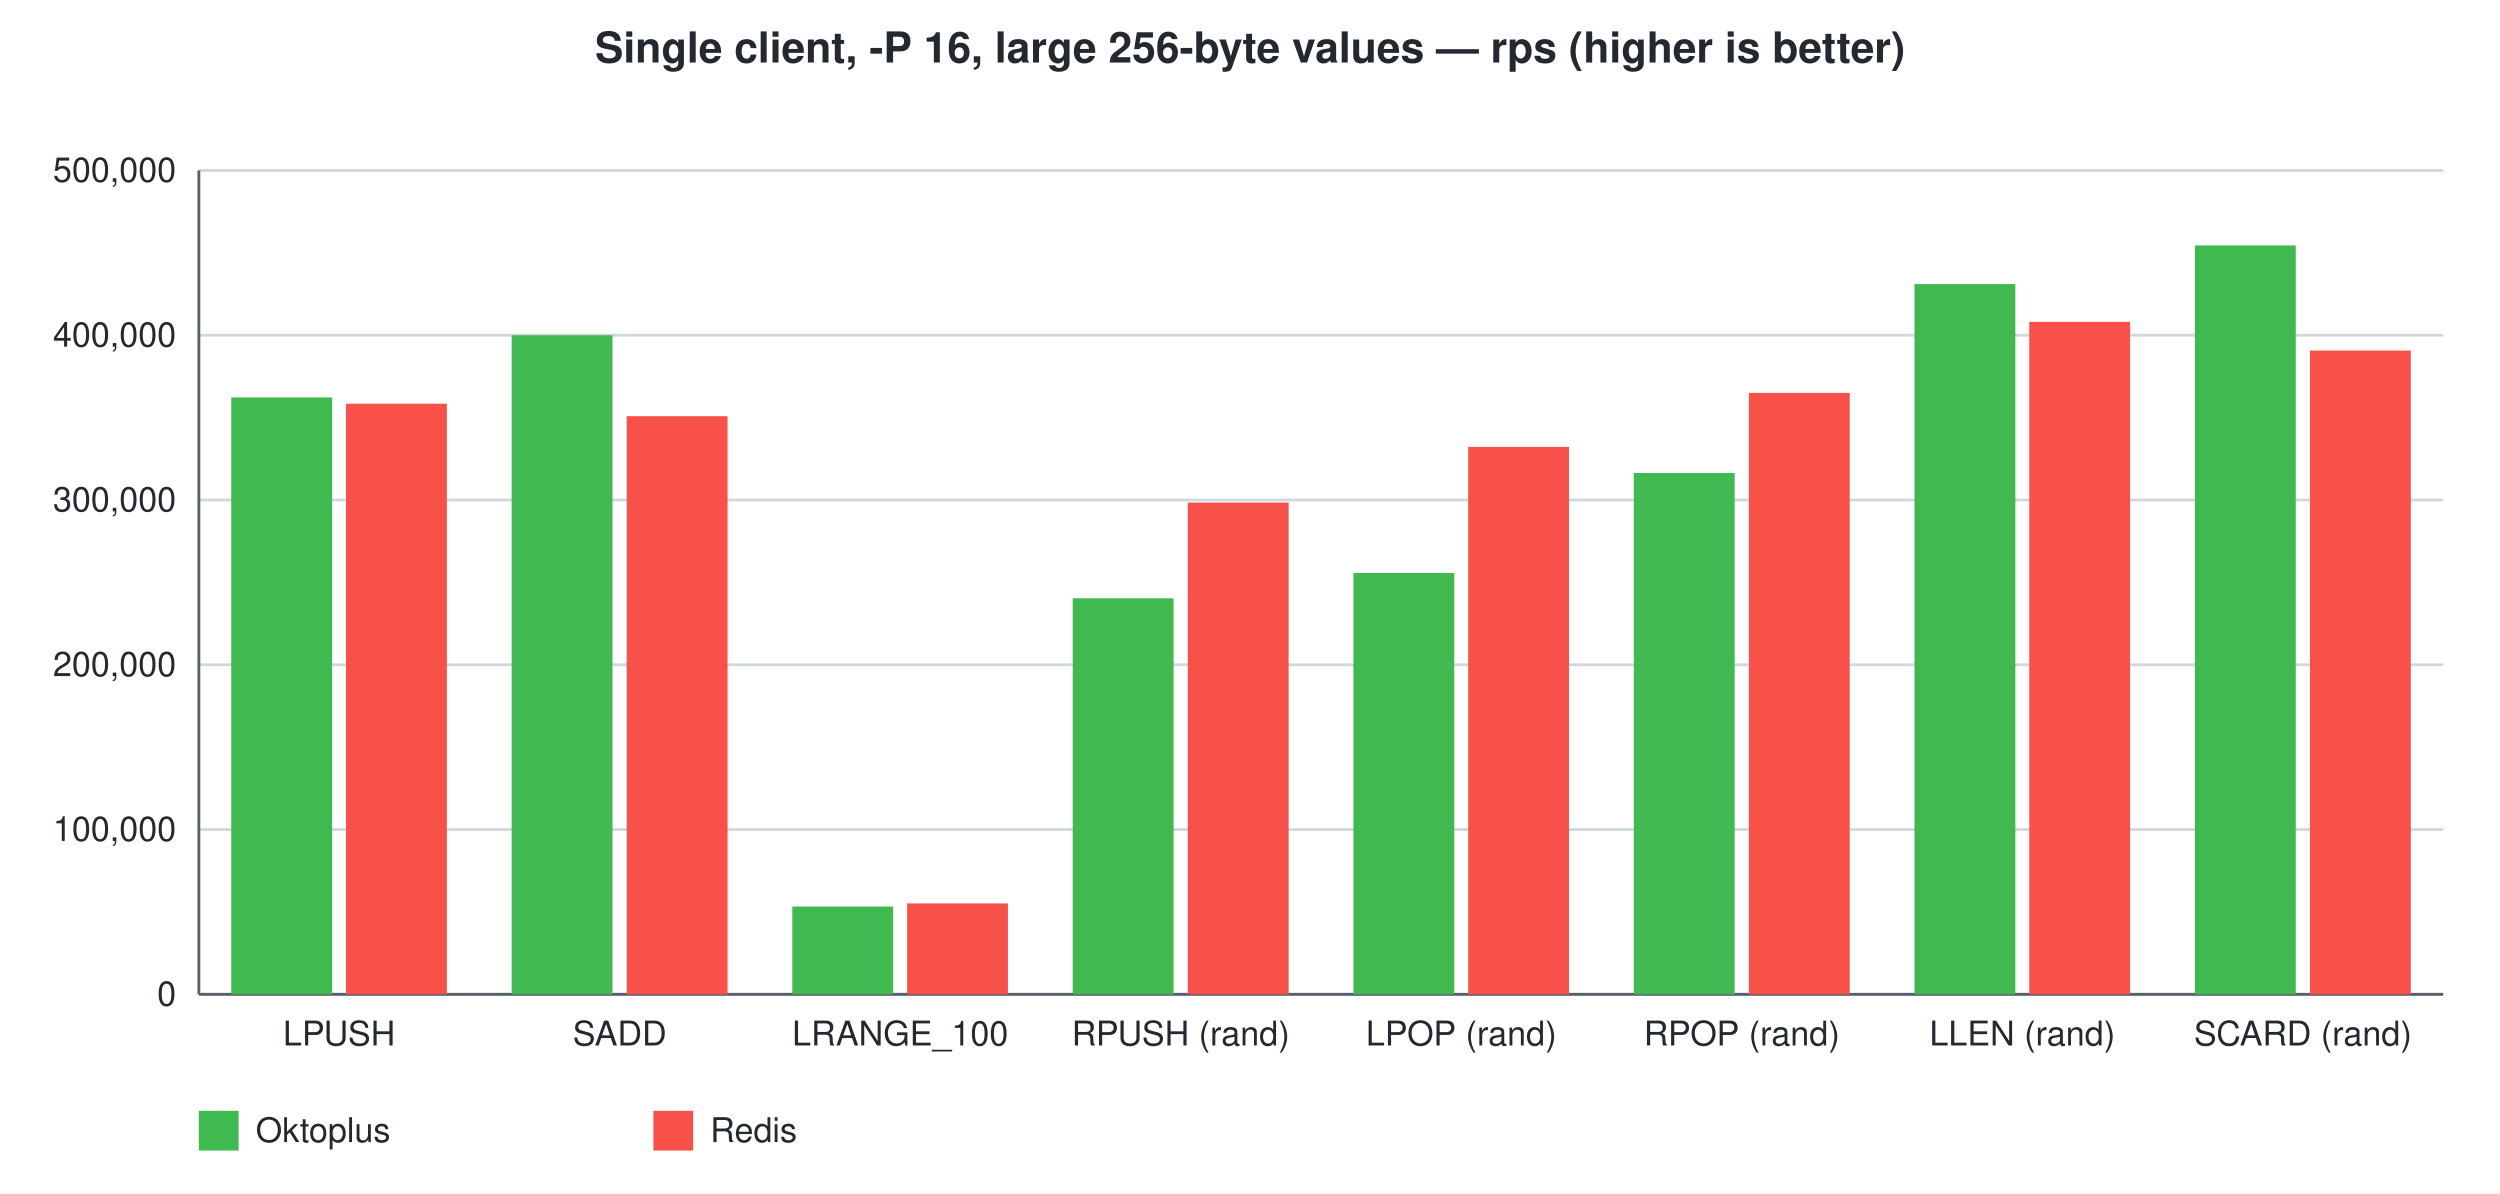
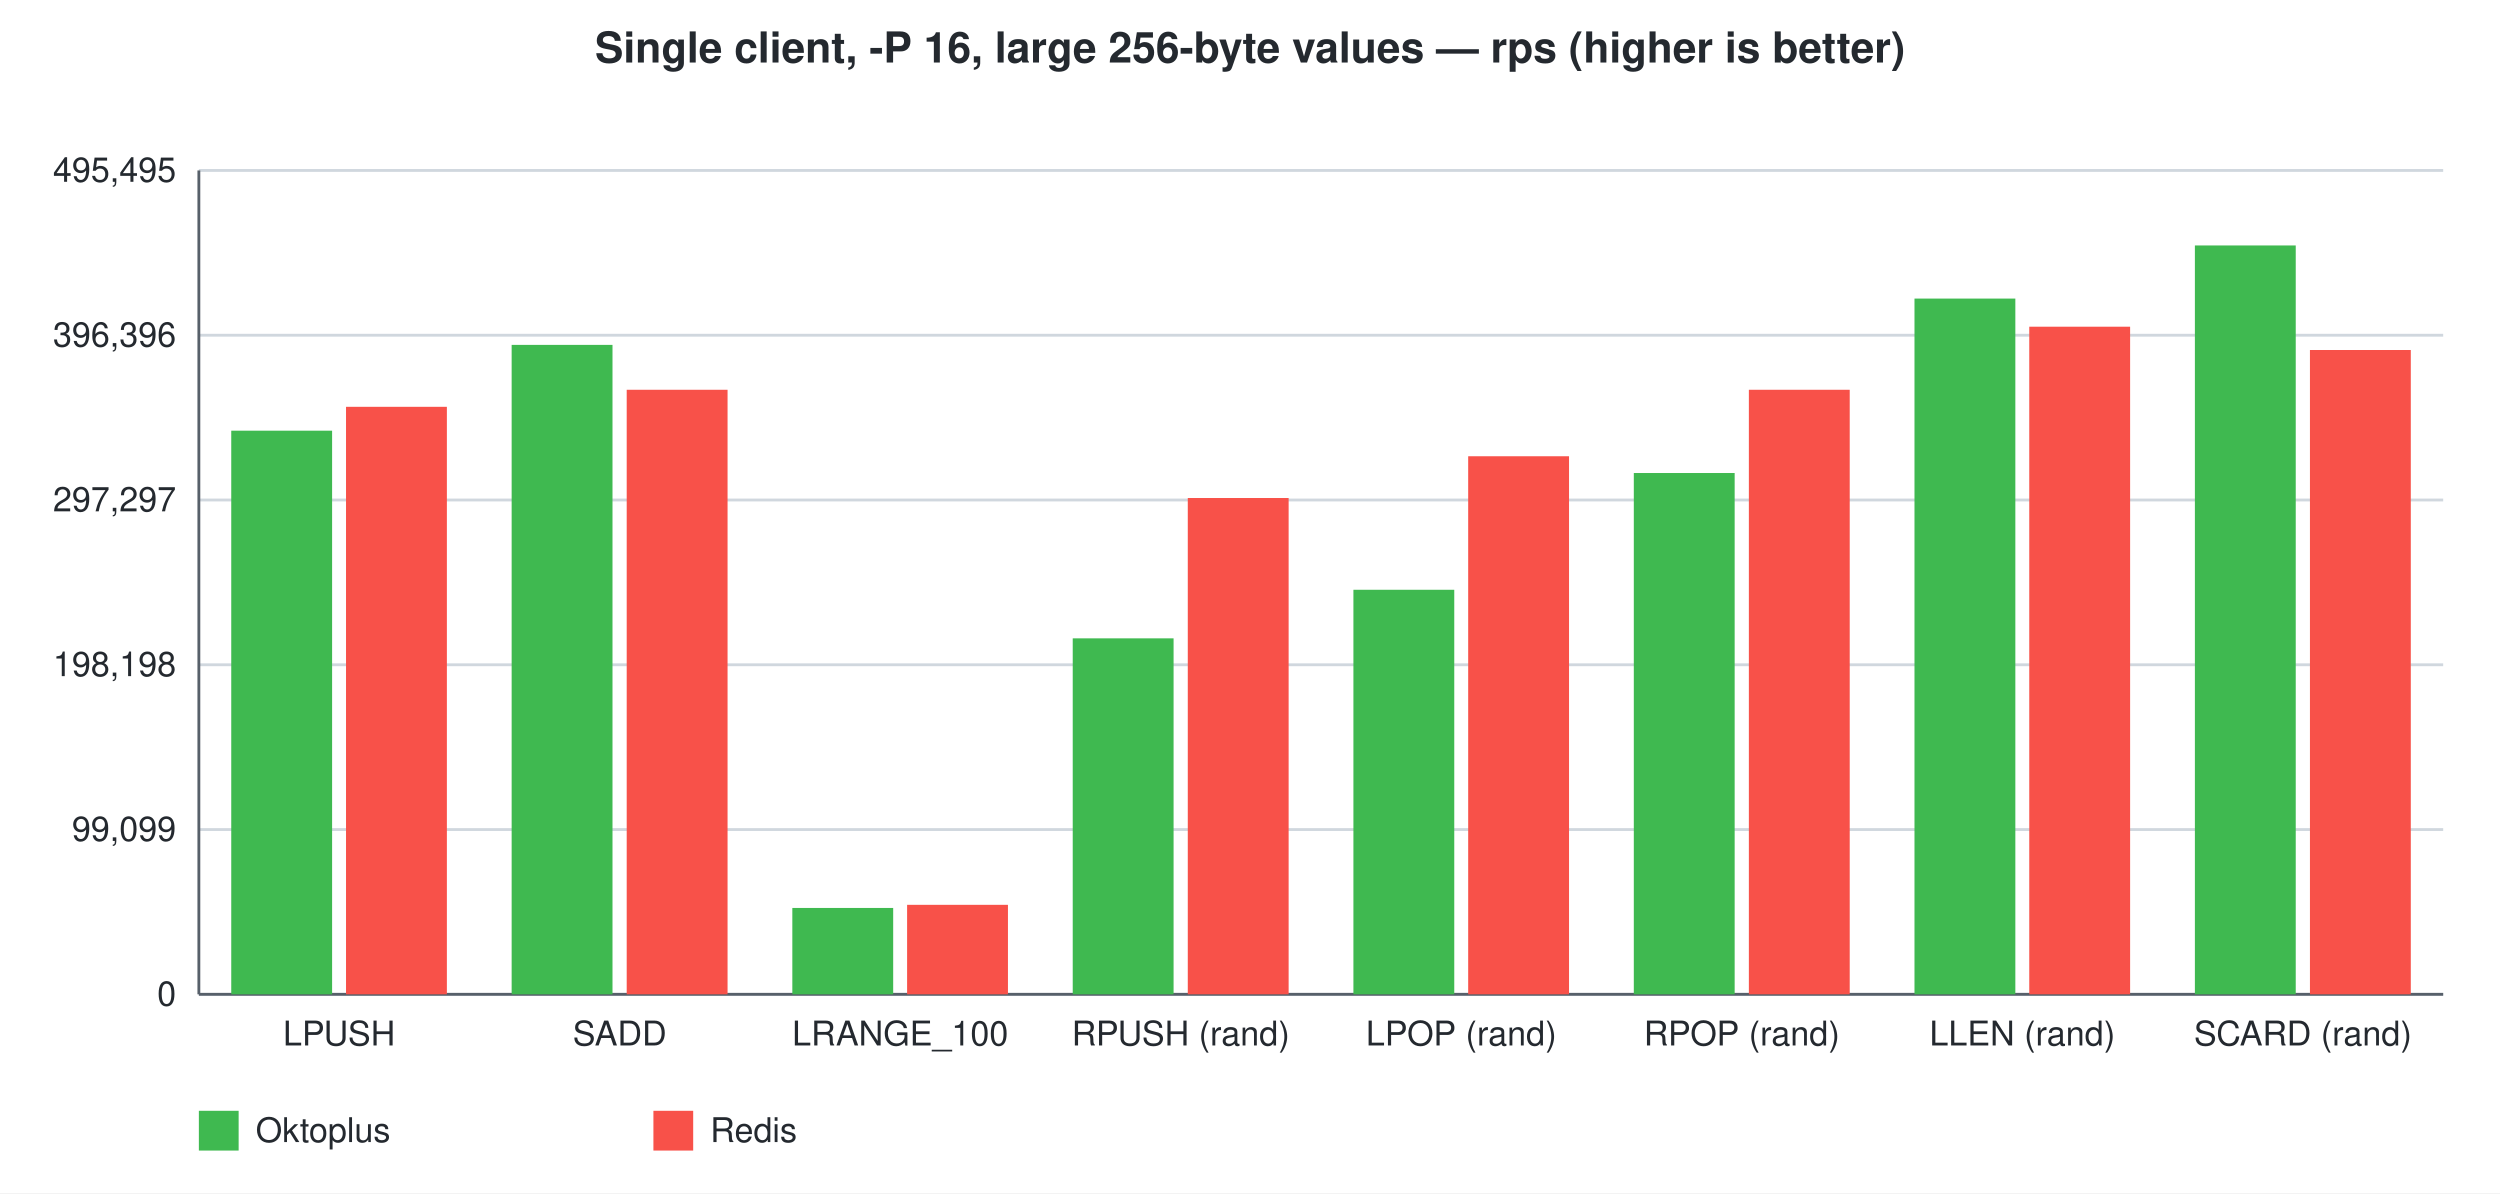
<svg xmlns="http://www.w3.org/2000/svg" width="880" height="420" viewBox="0 0 880 420" font-family="-apple-system, Segoe UI, Helvetica, Arial, sans-serif" font-size="12">
  <rect width="880" height="420" fill="#ffffff" />
  <text x="440.0" y="22" text-anchor="middle" fill="#24292f" font-size="15" font-weight="600">Single client, -P 16, large 256-byte values — rps (higher is better)</text>
  <line x1="70" y1="350.0" x2="860" y2="350.0" stroke="#d0d7de" stroke-width="1" />
  <text x="62" y="354.0" text-anchor="end" fill="#24292f">0</text>
  <line x1="70" y1="292.0" x2="860" y2="292.0" stroke="#d0d7de" stroke-width="1" />
-   <text x="62" y="296.0" text-anchor="end" fill="#24292f">100,000</text>
+   <text x="62" y="296.0" text-anchor="end" fill="#24292f">99,099</text>
  <line x1="70" y1="234.0" x2="860" y2="234.0" stroke="#d0d7de" stroke-width="1" />
-   <text x="62" y="238.0" text-anchor="end" fill="#24292f">200,000</text>
-   <line x1="70" y1="176" x2="860" y2="176" stroke="#d0d7de" stroke-width="1" />
-   <text x="62" y="180" text-anchor="end" fill="#24292f">300,000</text>
+   <text x="62" y="238.0" text-anchor="end" fill="#24292f">198,198</text>
+   <line x1="70" y1="176.0" x2="860" y2="176.0" stroke="#d0d7de" stroke-width="1" />
+   <text x="62" y="180.0" text-anchor="end" fill="#24292f">297,297</text>
  <line x1="70" y1="118.0" x2="860" y2="118.0" stroke="#d0d7de" stroke-width="1" />
-   <text x="62" y="122.0" text-anchor="end" fill="#24292f">400,000</text>
+   <text x="62" y="122.0" text-anchor="end" fill="#24292f">396,396</text>
  <line x1="70" y1="60.0" x2="860" y2="60.0" stroke="#d0d7de" stroke-width="1" />
-   <text x="62" y="64.0" text-anchor="end" fill="#24292f">500,000</text>
+   <text x="62" y="64.0" text-anchor="end" fill="#24292f">495,495</text>
  <line x1="70" y1="60" x2="70" y2="350" stroke="#57606a" stroke-width="1" />
  <line x1="70" y1="350" x2="860" y2="350" stroke="#57606a" stroke-width="1" />
  <text x="119.375" y="368" text-anchor="middle" fill="#24292f">LPUSH</text>
-   <rect x="81.4" y="139.9" width="35.5" height="210.1" fill="#3fb950" />
-   <rect x="121.8" y="142.1" width="35.5" height="207.9" fill="#f85149" />
+   <rect x="81.4" y="151.6" width="35.5" height="198.4" fill="#3fb950" />
+   <rect x="121.8" y="143.2" width="35.5" height="206.8" fill="#f85149" />
  <text x="218.125" y="368" text-anchor="middle" fill="#24292f">SADD</text>
-   <rect x="180.1" y="118.0" width="35.5" height="232.0" fill="#3fb950" />
-   <rect x="220.6" y="146.5" width="35.5" height="203.5" fill="#f85149" />
+   <rect x="180.1" y="121.4" width="35.5" height="228.6" fill="#3fb950" />
+   <rect x="220.6" y="137.2" width="35.5" height="212.8" fill="#f85149" />
  <text x="316.875" y="368" text-anchor="middle" fill="#24292f">LRANGE_100</text>
-   <rect x="278.9" y="319.1" width="35.5" height="30.9" fill="#3fb950" />
-   <rect x="319.3" y="318.0" width="35.5" height="32.0" fill="#f85149" />
+   <rect x="278.9" y="319.6" width="35.5" height="30.4" fill="#3fb950" />
+   <rect x="319.3" y="318.5" width="35.5" height="31.5" fill="#f85149" />
  <text x="415.625" y="368" text-anchor="middle" fill="#24292f">RPUSH (rand)</text>
-   <rect x="377.6" y="210.6" width="35.5" height="139.4" fill="#3fb950" />
-   <rect x="418.1" y="176.9" width="35.5" height="173.1" fill="#f85149" />
+   <rect x="377.6" y="224.7" width="35.5" height="125.3" fill="#3fb950" />
+   <rect x="418.1" y="175.3" width="35.5" height="174.7" fill="#f85149" />
  <text x="514.375" y="368" text-anchor="middle" fill="#24292f">LPOP (rand)</text>
-   <rect x="476.4" y="201.7" width="35.5" height="148.3" fill="#3fb950" />
-   <rect x="516.8" y="157.3" width="35.5" height="192.7" fill="#f85149" />
+   <rect x="476.4" y="207.6" width="35.5" height="142.4" fill="#3fb950" />
+   <rect x="516.8" y="160.6" width="35.5" height="189.4" fill="#f85149" />
  <text x="613.125" y="368" text-anchor="middle" fill="#24292f">RPOP (rand)</text>
  <rect x="575.1" y="166.5" width="35.5" height="183.5" fill="#3fb950" />
-   <rect x="615.6" y="138.3" width="35.5" height="211.7" fill="#f85149" />
+   <rect x="615.6" y="137.2" width="35.5" height="212.8" fill="#f85149" />
  <text x="711.875" y="368" text-anchor="middle" fill="#24292f">LLEN (rand)</text>
-   <rect x="673.9" y="100.0" width="35.5" height="250.0" fill="#3fb950" />
-   <rect x="714.3" y="113.3" width="35.5" height="236.7" fill="#f85149" />
+   <rect x="673.9" y="105.1" width="35.5" height="244.9" fill="#3fb950" />
+   <rect x="714.3" y="115.0" width="35.5" height="235.0" fill="#f85149" />
  <text x="810.625" y="368" text-anchor="middle" fill="#24292f">SCARD (rand)</text>
  <rect x="772.6" y="86.4" width="35.5" height="263.6" fill="#3fb950" />
-   <rect x="813.1" y="123.4" width="35.5" height="226.6" fill="#f85149" />
+   <rect x="813.1" y="123.2" width="35.5" height="226.8" fill="#f85149" />
  <rect x="70" y="391" width="14" height="14" fill="#3fb950" />
  <text x="90" y="402" fill="#24292f">Oktoplus</text>
  <rect x="230" y="391" width="14" height="14" fill="#f85149" />
  <text x="250" y="402" fill="#24292f">Redis</text>
</svg>
